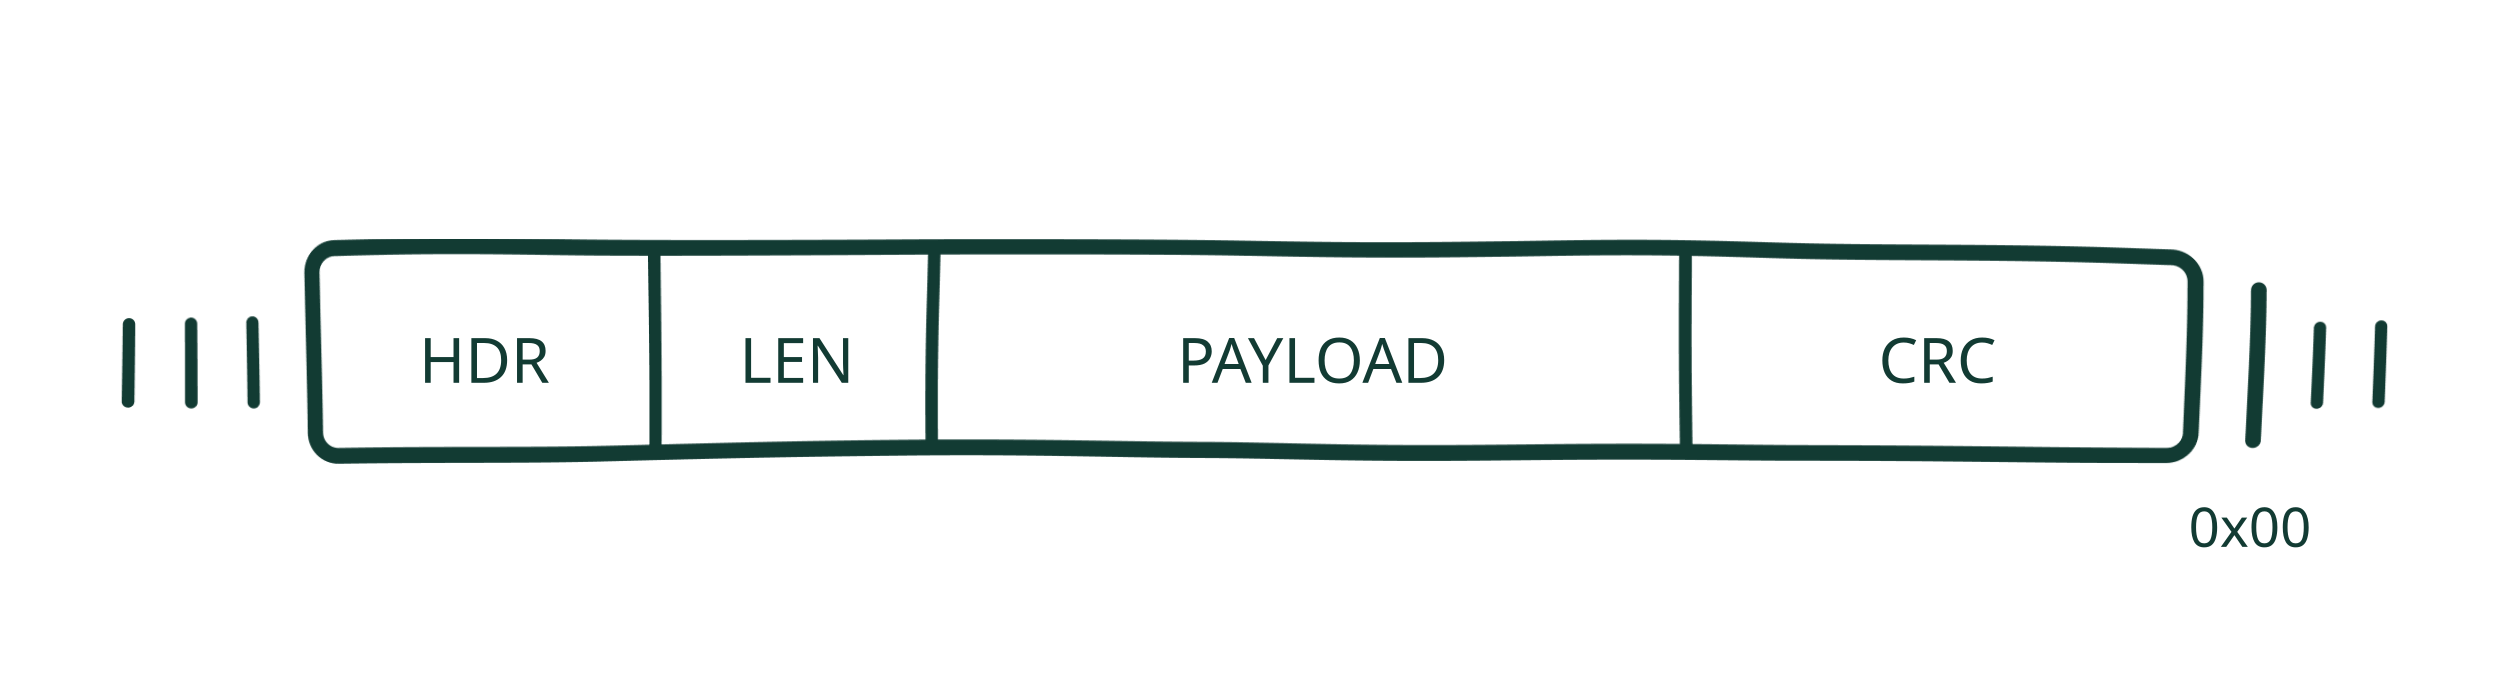
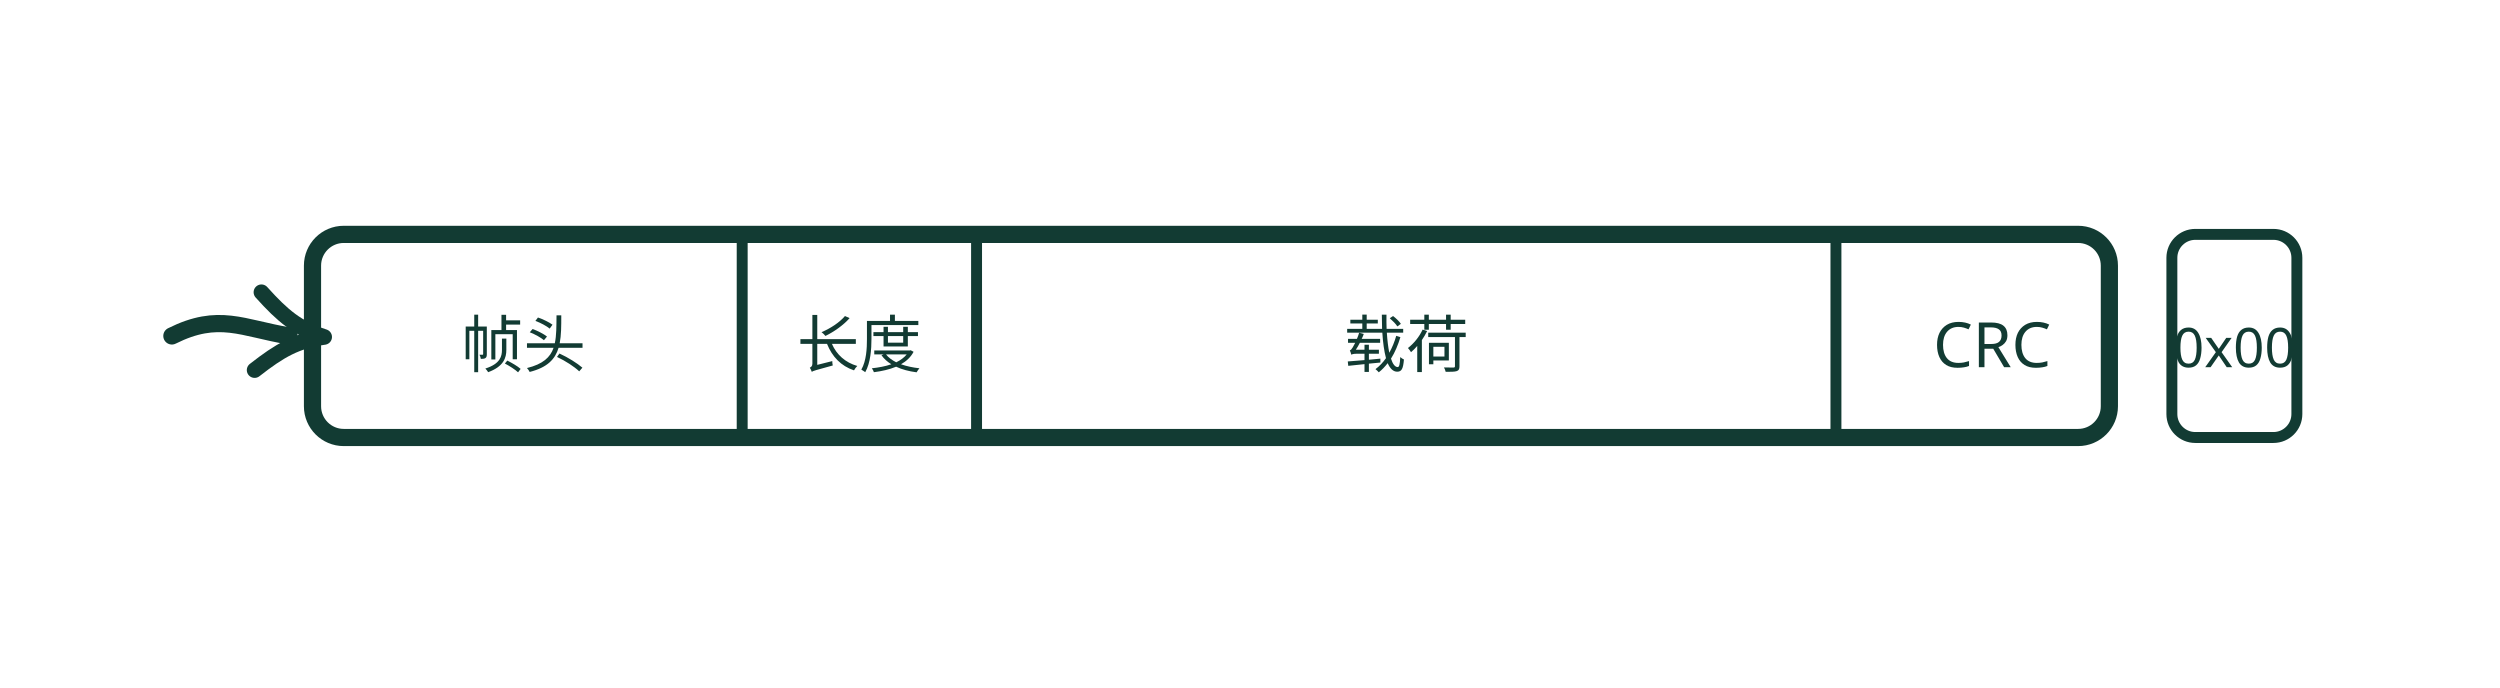
- <svg xmlns="http://www.w3.org/2000/svg" viewBox="0 0 320 88" role="img" aria-label="帧头长度载荷CRC四段帧条，0x00收尾">
-   <defs>
-     <filter id="hw-c-08-framed-protocol" x="-5%" y="-5%" width="110%" height="110%">
-       <feTurbulence type="fractalNoise" baseFrequency="0.013" numOctaves="2" seed="7" result="n" />
-       <feDisplacementMap in="SourceGraphic" in2="n" scale="3.2" />
-     </filter>
-   </defs>
-   <g filter="url(#hw-c-08-framed-protocol)" fill="none" stroke="var(--cover-ink, #123b33)" stroke-linecap="round" stroke-linejoin="round">
-     <line x1="16" y1="41" x2="16" y2="51" stroke-width="1.6" />
-     <line x1="24" y1="41" x2="24" y2="51" stroke-width="1.6" />
-     <line x1="32" y1="41" x2="32" y2="51" stroke-width="1.6" />
-     <rect x="40" y="32" width="240" height="26" rx="3" stroke-width="2" />
-     <line x1="84" y1="32" x2="84" y2="58" stroke-width="1.6" />
-     <line x1="120" y1="32" x2="120" y2="58" stroke-width="1.6" />
-     <line x1="216" y1="32" x2="216" y2="58" stroke-width="1.6" />
-     <line x1="288" y1="36" x2="288" y2="56" stroke-width="2" />
-     <line x1="296" y1="41" x2="296" y2="51" stroke-width="1.6" />
-     <line x1="304" y1="41" x2="304" y2="51" stroke-width="1.6" />
-   </g>
-   <text x="62" y="49" font-size="8" font-family="sans-serif" fill="var(--cover-ink, #123b33)" stroke="none" text-anchor="middle">HDR</text>
-   <text x="102" y="49" font-size="8" font-family="sans-serif" fill="var(--cover-ink, #123b33)" stroke="none" text-anchor="middle">LEN</text>
-   <text x="168" y="49" font-size="8" font-family="sans-serif" fill="var(--cover-ink, #123b33)" stroke="none" text-anchor="middle">PAYLOAD</text>
-   <text x="248" y="49" font-size="8" font-family="sans-serif" fill="var(--cover-ink, #123b33)" stroke="none" text-anchor="middle">CRC</text>
-   <text x="288" y="70" font-size="7" font-family="sans-serif" fill="var(--cover-ink, #123b33)" stroke="none" text-anchor="middle">0x00</text>
+ <svg xmlns="http://www.w3.org/2000/svg" viewBox="0 0 320 88" role="img" aria-label="帧头长度载荷CRC四段帧条，0x00收尾" fill="none" stroke="var(--cover-ink, #123b33)" stroke-linecap="round" stroke-linejoin="round">
+   <path d="M22 43 C 28 40, 31 42, 37 43" stroke-width="2.2" />
+   <path d="M-7 -5 C -4 -2.2, -2 -0.8, 1.5 0 C -2 0.8, -4 2.2, -7 5" stroke-width="2" transform="translate(40 43) rotate(5)" />
+   <rect x="40" y="30" width="230" height="26" rx="4" stroke-width="2.2" />
+   <path d="M95 30 L 95 56" stroke-width="1.4" />
+   <path d="M125 30 L 125 56" stroke-width="1.4" />
+   <path d="M235 30 L 235 56" stroke-width="1.4" />
+   <rect x="278" y="30" width="16" height="26" rx="3" stroke-width="1.4" />
+   <text x="67" y="47" font-size="8" font-family="sans-serif" fill="var(--cover-ink, #123b33)" stroke="none" text-anchor="middle">帧头</text>
+   <text x="110" y="47" font-size="8" font-family="sans-serif" fill="var(--cover-ink, #123b33)" stroke="none" text-anchor="middle">长度</text>
+   <text x="180" y="47" font-size="8" font-family="sans-serif" fill="var(--cover-ink, #123b33)" stroke="none" text-anchor="middle">载荷</text>
+   <text x="255" y="47" font-size="8" font-family="sans-serif" fill="var(--cover-ink, #123b33)" stroke="none" text-anchor="middle">CRC</text>
+   <text x="286" y="47" font-size="7" font-family="sans-serif" fill="var(--cover-ink, #123b33)" stroke="none" text-anchor="middle">0x00</text>
</svg>
